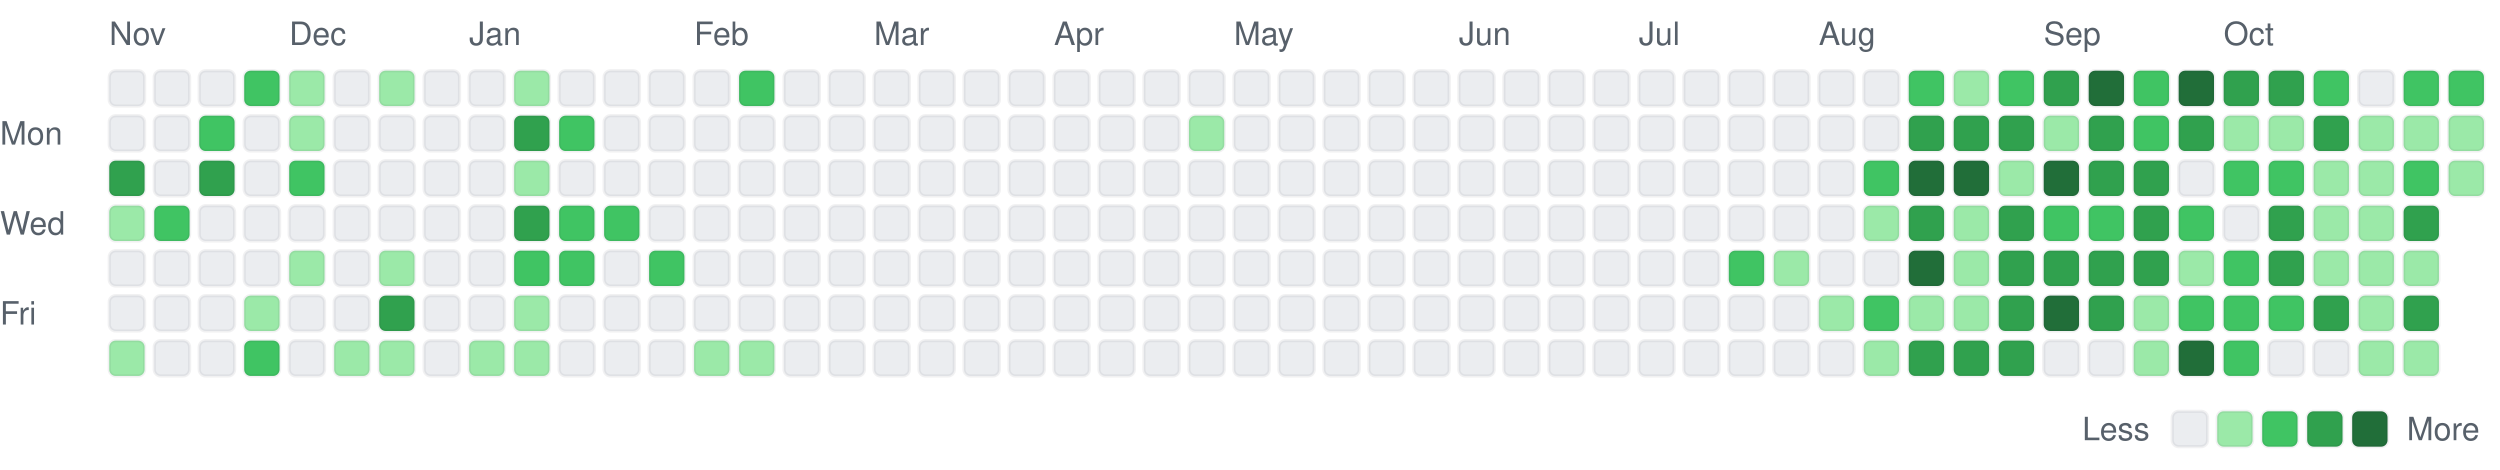
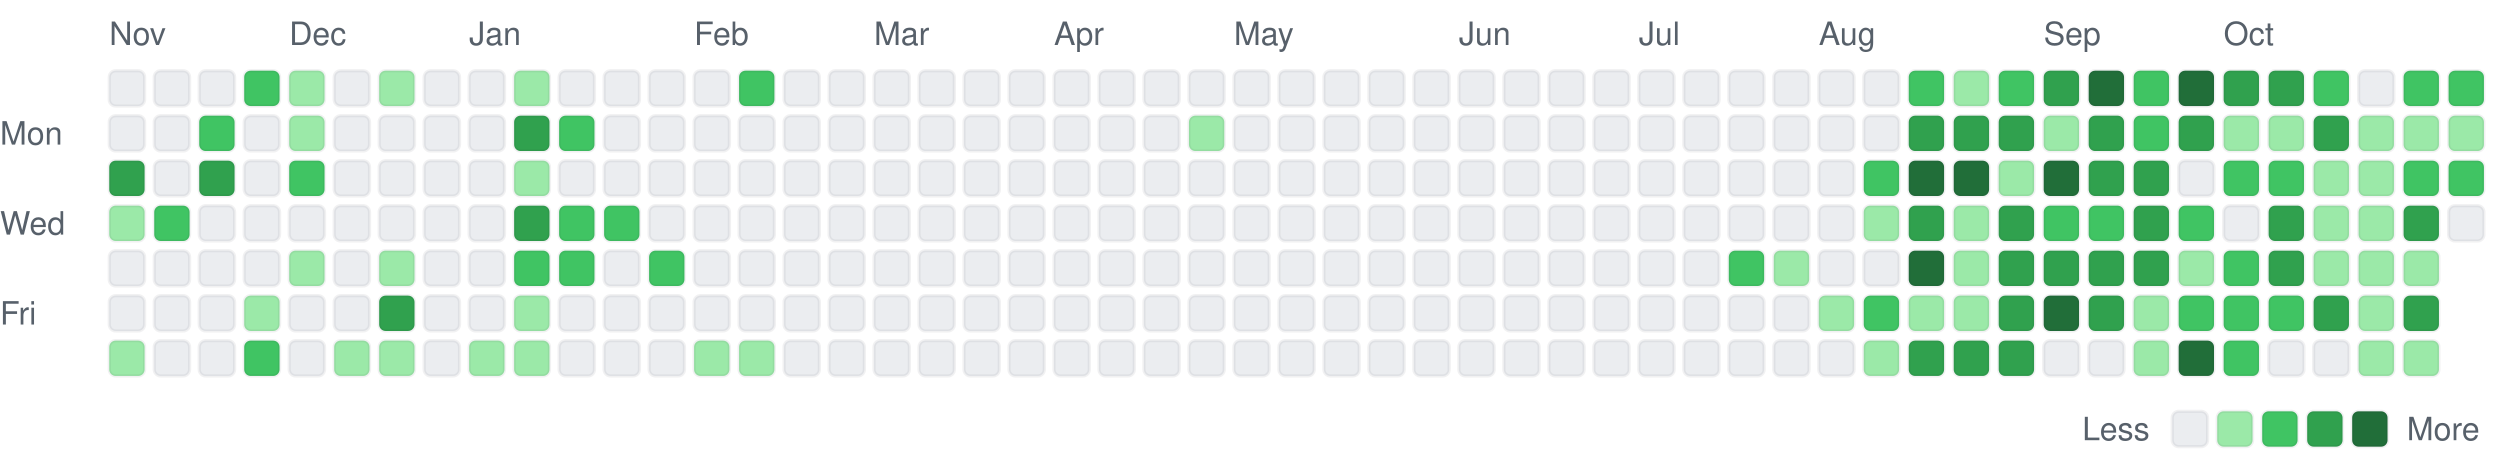
<svg xmlns="http://www.w3.org/2000/svg" width="778" height="146" viewBox="0 0 778 146" role="img" aria-label="LeetCode submissions per day, last 53 weeks">
  <style>text{font:10px -apple-system, Segoe UI, Helvetica, Arial, sans-serif;fill:#57606a}rect{rx:2px;ry:2px;stroke:rgba(27,31,35,.06);stroke-width:1px}.l0{fill:#ebedf0}.l1{fill:#9be9a8}.l2{fill:#40c463}.l3{fill:#30a14e}.l4{fill:#216e39}@media (prefers-color-scheme:dark){text{fill:#8b949e}rect{stroke:rgba(255,255,255,.05)}.l0{fill:#161b22}.l1{fill:#0e4429}.l2{fill:#006d32}.l3{fill:#26a641}.l4{fill:#39d353}}</style>
  <text x="34" y="14">Nov</text>
  <rect class="l0" x="34" y="22" width="11" height="11" />
  <rect class="l0" x="34" y="36" width="11" height="11" />
  <rect class="l3" x="34" y="50" width="11" height="11" />
  <rect class="l1" x="34" y="64" width="11" height="11" />
  <rect class="l0" x="34" y="78" width="11" height="11" />
  <rect class="l0" x="34" y="92" width="11" height="11" />
  <rect class="l1" x="34" y="106" width="11" height="11" />
  <rect class="l0" x="48" y="22" width="11" height="11" />
  <rect class="l0" x="48" y="36" width="11" height="11" />
  <rect class="l0" x="48" y="50" width="11" height="11" />
  <rect class="l2" x="48" y="64" width="11" height="11" />
  <rect class="l0" x="48" y="78" width="11" height="11" />
  <rect class="l0" x="48" y="92" width="11" height="11" />
  <rect class="l0" x="48" y="106" width="11" height="11" />
  <rect class="l0" x="62" y="22" width="11" height="11" />
  <rect class="l2" x="62" y="36" width="11" height="11" />
  <rect class="l3" x="62" y="50" width="11" height="11" />
  <rect class="l0" x="62" y="64" width="11" height="11" />
  <rect class="l0" x="62" y="78" width="11" height="11" />
  <rect class="l0" x="62" y="92" width="11" height="11" />
  <rect class="l0" x="62" y="106" width="11" height="11" />
  <rect class="l2" x="76" y="22" width="11" height="11" />
  <rect class="l0" x="76" y="36" width="11" height="11" />
  <rect class="l0" x="76" y="50" width="11" height="11" />
  <rect class="l0" x="76" y="64" width="11" height="11" />
  <rect class="l0" x="76" y="78" width="11" height="11" />
  <rect class="l1" x="76" y="92" width="11" height="11" />
  <rect class="l2" x="76" y="106" width="11" height="11" />
  <text x="90" y="14">Dec</text>
  <rect class="l1" x="90" y="22" width="11" height="11" />
  <rect class="l1" x="90" y="36" width="11" height="11" />
  <rect class="l2" x="90" y="50" width="11" height="11" />
  <rect class="l0" x="90" y="64" width="11" height="11" />
  <rect class="l1" x="90" y="78" width="11" height="11" />
  <rect class="l0" x="90" y="92" width="11" height="11" />
  <rect class="l0" x="90" y="106" width="11" height="11" />
  <rect class="l0" x="104" y="22" width="11" height="11" />
  <rect class="l0" x="104" y="36" width="11" height="11" />
  <rect class="l0" x="104" y="50" width="11" height="11" />
  <rect class="l0" x="104" y="64" width="11" height="11" />
  <rect class="l0" x="104" y="78" width="11" height="11" />
  <rect class="l0" x="104" y="92" width="11" height="11" />
  <rect class="l1" x="104" y="106" width="11" height="11" />
  <rect class="l1" x="118" y="22" width="11" height="11" />
  <rect class="l0" x="118" y="36" width="11" height="11" />
  <rect class="l0" x="118" y="50" width="11" height="11" />
  <rect class="l0" x="118" y="64" width="11" height="11" />
  <rect class="l1" x="118" y="78" width="11" height="11" />
  <rect class="l3" x="118" y="92" width="11" height="11" />
  <rect class="l1" x="118" y="106" width="11" height="11" />
  <rect class="l0" x="132" y="22" width="11" height="11" />
  <rect class="l0" x="132" y="36" width="11" height="11" />
  <rect class="l0" x="132" y="50" width="11" height="11" />
  <rect class="l0" x="132" y="64" width="11" height="11" />
  <rect class="l0" x="132" y="78" width="11" height="11" />
  <rect class="l0" x="132" y="92" width="11" height="11" />
  <rect class="l0" x="132" y="106" width="11" height="11" />
  <text x="146" y="14">Jan</text>
  <rect class="l0" x="146" y="22" width="11" height="11" />
  <rect class="l0" x="146" y="36" width="11" height="11" />
  <rect class="l0" x="146" y="50" width="11" height="11" />
  <rect class="l0" x="146" y="64" width="11" height="11" />
  <rect class="l0" x="146" y="78" width="11" height="11" />
  <rect class="l0" x="146" y="92" width="11" height="11" />
  <rect class="l1" x="146" y="106" width="11" height="11" />
  <rect class="l1" x="160" y="22" width="11" height="11" />
  <rect class="l3" x="160" y="36" width="11" height="11" />
  <rect class="l1" x="160" y="50" width="11" height="11" />
  <rect class="l3" x="160" y="64" width="11" height="11" />
  <rect class="l2" x="160" y="78" width="11" height="11" />
  <rect class="l1" x="160" y="92" width="11" height="11" />
  <rect class="l1" x="160" y="106" width="11" height="11" />
  <rect class="l0" x="174" y="22" width="11" height="11" />
  <rect class="l2" x="174" y="36" width="11" height="11" />
  <rect class="l0" x="174" y="50" width="11" height="11" />
  <rect class="l2" x="174" y="64" width="11" height="11" />
  <rect class="l2" x="174" y="78" width="11" height="11" />
  <rect class="l0" x="174" y="92" width="11" height="11" />
  <rect class="l0" x="174" y="106" width="11" height="11" />
  <rect class="l0" x="188" y="22" width="11" height="11" />
  <rect class="l0" x="188" y="36" width="11" height="11" />
  <rect class="l0" x="188" y="50" width="11" height="11" />
  <rect class="l2" x="188" y="64" width="11" height="11" />
  <rect class="l0" x="188" y="78" width="11" height="11" />
  <rect class="l0" x="188" y="92" width="11" height="11" />
  <rect class="l0" x="188" y="106" width="11" height="11" />
  <rect class="l0" x="202" y="22" width="11" height="11" />
  <rect class="l0" x="202" y="36" width="11" height="11" />
  <rect class="l0" x="202" y="50" width="11" height="11" />
  <rect class="l0" x="202" y="64" width="11" height="11" />
  <rect class="l2" x="202" y="78" width="11" height="11" />
  <rect class="l0" x="202" y="92" width="11" height="11" />
  <rect class="l0" x="202" y="106" width="11" height="11" />
  <text x="216" y="14">Feb</text>
  <rect class="l0" x="216" y="22" width="11" height="11" />
  <rect class="l0" x="216" y="36" width="11" height="11" />
  <rect class="l0" x="216" y="50" width="11" height="11" />
  <rect class="l0" x="216" y="64" width="11" height="11" />
  <rect class="l0" x="216" y="78" width="11" height="11" />
  <rect class="l0" x="216" y="92" width="11" height="11" />
  <rect class="l1" x="216" y="106" width="11" height="11" />
  <rect class="l2" x="230" y="22" width="11" height="11" />
  <rect class="l0" x="230" y="36" width="11" height="11" />
  <rect class="l0" x="230" y="50" width="11" height="11" />
  <rect class="l0" x="230" y="64" width="11" height="11" />
  <rect class="l0" x="230" y="78" width="11" height="11" />
  <rect class="l0" x="230" y="92" width="11" height="11" />
  <rect class="l1" x="230" y="106" width="11" height="11" />
  <rect class="l0" x="244" y="22" width="11" height="11" />
  <rect class="l0" x="244" y="36" width="11" height="11" />
  <rect class="l0" x="244" y="50" width="11" height="11" />
  <rect class="l0" x="244" y="64" width="11" height="11" />
  <rect class="l0" x="244" y="78" width="11" height="11" />
  <rect class="l0" x="244" y="92" width="11" height="11" />
  <rect class="l0" x="244" y="106" width="11" height="11" />
  <rect class="l0" x="258" y="22" width="11" height="11" />
  <rect class="l0" x="258" y="36" width="11" height="11" />
  <rect class="l0" x="258" y="50" width="11" height="11" />
  <rect class="l0" x="258" y="64" width="11" height="11" />
  <rect class="l0" x="258" y="78" width="11" height="11" />
  <rect class="l0" x="258" y="92" width="11" height="11" />
  <rect class="l0" x="258" y="106" width="11" height="11" />
  <text x="272" y="14">Mar</text>
  <rect class="l0" x="272" y="22" width="11" height="11" />
  <rect class="l0" x="272" y="36" width="11" height="11" />
  <rect class="l0" x="272" y="50" width="11" height="11" />
  <rect class="l0" x="272" y="64" width="11" height="11" />
  <rect class="l0" x="272" y="78" width="11" height="11" />
  <rect class="l0" x="272" y="92" width="11" height="11" />
  <rect class="l0" x="272" y="106" width="11" height="11" />
  <rect class="l0" x="286" y="22" width="11" height="11" />
  <rect class="l0" x="286" y="36" width="11" height="11" />
  <rect class="l0" x="286" y="50" width="11" height="11" />
  <rect class="l0" x="286" y="64" width="11" height="11" />
  <rect class="l0" x="286" y="78" width="11" height="11" />
  <rect class="l0" x="286" y="92" width="11" height="11" />
  <rect class="l0" x="286" y="106" width="11" height="11" />
  <rect class="l0" x="300" y="22" width="11" height="11" />
  <rect class="l0" x="300" y="36" width="11" height="11" />
  <rect class="l0" x="300" y="50" width="11" height="11" />
  <rect class="l0" x="300" y="64" width="11" height="11" />
  <rect class="l0" x="300" y="78" width="11" height="11" />
  <rect class="l0" x="300" y="92" width="11" height="11" />
  <rect class="l0" x="300" y="106" width="11" height="11" />
  <rect class="l0" x="314" y="22" width="11" height="11" />
  <rect class="l0" x="314" y="36" width="11" height="11" />
  <rect class="l0" x="314" y="50" width="11" height="11" />
  <rect class="l0" x="314" y="64" width="11" height="11" />
  <rect class="l0" x="314" y="78" width="11" height="11" />
  <rect class="l0" x="314" y="92" width="11" height="11" />
  <rect class="l0" x="314" y="106" width="11" height="11" />
  <text x="328" y="14">Apr</text>
  <rect class="l0" x="328" y="22" width="11" height="11" />
  <rect class="l0" x="328" y="36" width="11" height="11" />
  <rect class="l0" x="328" y="50" width="11" height="11" />
  <rect class="l0" x="328" y="64" width="11" height="11" />
  <rect class="l0" x="328" y="78" width="11" height="11" />
  <rect class="l0" x="328" y="92" width="11" height="11" />
  <rect class="l0" x="328" y="106" width="11" height="11" />
  <rect class="l0" x="342" y="22" width="11" height="11" />
  <rect class="l0" x="342" y="36" width="11" height="11" />
  <rect class="l0" x="342" y="50" width="11" height="11" />
  <rect class="l0" x="342" y="64" width="11" height="11" />
  <rect class="l0" x="342" y="78" width="11" height="11" />
  <rect class="l0" x="342" y="92" width="11" height="11" />
  <rect class="l0" x="342" y="106" width="11" height="11" />
  <rect class="l0" x="356" y="22" width="11" height="11" />
  <rect class="l0" x="356" y="36" width="11" height="11" />
  <rect class="l0" x="356" y="50" width="11" height="11" />
  <rect class="l0" x="356" y="64" width="11" height="11" />
  <rect class="l0" x="356" y="78" width="11" height="11" />
  <rect class="l0" x="356" y="92" width="11" height="11" />
  <rect class="l0" x="356" y="106" width="11" height="11" />
  <rect class="l0" x="370" y="22" width="11" height="11" />
  <rect class="l1" x="370" y="36" width="11" height="11" />
  <rect class="l0" x="370" y="50" width="11" height="11" />
  <rect class="l0" x="370" y="64" width="11" height="11" />
  <rect class="l0" x="370" y="78" width="11" height="11" />
  <rect class="l0" x="370" y="92" width="11" height="11" />
  <rect class="l0" x="370" y="106" width="11" height="11" />
  <text x="384" y="14">May</text>
  <rect class="l0" x="384" y="22" width="11" height="11" />
  <rect class="l0" x="384" y="36" width="11" height="11" />
  <rect class="l0" x="384" y="50" width="11" height="11" />
  <rect class="l0" x="384" y="64" width="11" height="11" />
  <rect class="l0" x="384" y="78" width="11" height="11" />
  <rect class="l0" x="384" y="92" width="11" height="11" />
  <rect class="l0" x="384" y="106" width="11" height="11" />
  <rect class="l0" x="398" y="22" width="11" height="11" />
  <rect class="l0" x="398" y="36" width="11" height="11" />
  <rect class="l0" x="398" y="50" width="11" height="11" />
  <rect class="l0" x="398" y="64" width="11" height="11" />
  <rect class="l0" x="398" y="78" width="11" height="11" />
  <rect class="l0" x="398" y="92" width="11" height="11" />
  <rect class="l0" x="398" y="106" width="11" height="11" />
  <rect class="l0" x="412" y="22" width="11" height="11" />
  <rect class="l0" x="412" y="36" width="11" height="11" />
  <rect class="l0" x="412" y="50" width="11" height="11" />
  <rect class="l0" x="412" y="64" width="11" height="11" />
  <rect class="l0" x="412" y="78" width="11" height="11" />
  <rect class="l0" x="412" y="92" width="11" height="11" />
  <rect class="l0" x="412" y="106" width="11" height="11" />
  <rect class="l0" x="426" y="22" width="11" height="11" />
  <rect class="l0" x="426" y="36" width="11" height="11" />
  <rect class="l0" x="426" y="50" width="11" height="11" />
  <rect class="l0" x="426" y="64" width="11" height="11" />
  <rect class="l0" x="426" y="78" width="11" height="11" />
  <rect class="l0" x="426" y="92" width="11" height="11" />
  <rect class="l0" x="426" y="106" width="11" height="11" />
  <rect class="l0" x="440" y="22" width="11" height="11" />
  <rect class="l0" x="440" y="36" width="11" height="11" />
  <rect class="l0" x="440" y="50" width="11" height="11" />
  <rect class="l0" x="440" y="64" width="11" height="11" />
  <rect class="l0" x="440" y="78" width="11" height="11" />
  <rect class="l0" x="440" y="92" width="11" height="11" />
  <rect class="l0" x="440" y="106" width="11" height="11" />
  <text x="454" y="14">Jun</text>
  <rect class="l0" x="454" y="22" width="11" height="11" />
  <rect class="l0" x="454" y="36" width="11" height="11" />
  <rect class="l0" x="454" y="50" width="11" height="11" />
  <rect class="l0" x="454" y="64" width="11" height="11" />
  <rect class="l0" x="454" y="78" width="11" height="11" />
  <rect class="l0" x="454" y="92" width="11" height="11" />
  <rect class="l0" x="454" y="106" width="11" height="11" />
  <rect class="l0" x="468" y="22" width="11" height="11" />
  <rect class="l0" x="468" y="36" width="11" height="11" />
  <rect class="l0" x="468" y="50" width="11" height="11" />
  <rect class="l0" x="468" y="64" width="11" height="11" />
  <rect class="l0" x="468" y="78" width="11" height="11" />
  <rect class="l0" x="468" y="92" width="11" height="11" />
  <rect class="l0" x="468" y="106" width="11" height="11" />
  <rect class="l0" x="482" y="22" width="11" height="11" />
  <rect class="l0" x="482" y="36" width="11" height="11" />
  <rect class="l0" x="482" y="50" width="11" height="11" />
  <rect class="l0" x="482" y="64" width="11" height="11" />
  <rect class="l0" x="482" y="78" width="11" height="11" />
  <rect class="l0" x="482" y="92" width="11" height="11" />
  <rect class="l0" x="482" y="106" width="11" height="11" />
  <rect class="l0" x="496" y="22" width="11" height="11" />
  <rect class="l0" x="496" y="36" width="11" height="11" />
  <rect class="l0" x="496" y="50" width="11" height="11" />
  <rect class="l0" x="496" y="64" width="11" height="11" />
  <rect class="l0" x="496" y="78" width="11" height="11" />
  <rect class="l0" x="496" y="92" width="11" height="11" />
  <rect class="l0" x="496" y="106" width="11" height="11" />
  <text x="510" y="14">Jul</text>
  <rect class="l0" x="510" y="22" width="11" height="11" />
  <rect class="l0" x="510" y="36" width="11" height="11" />
  <rect class="l0" x="510" y="50" width="11" height="11" />
  <rect class="l0" x="510" y="64" width="11" height="11" />
  <rect class="l0" x="510" y="78" width="11" height="11" />
  <rect class="l0" x="510" y="92" width="11" height="11" />
  <rect class="l0" x="510" y="106" width="11" height="11" />
  <rect class="l0" x="524" y="22" width="11" height="11" />
  <rect class="l0" x="524" y="36" width="11" height="11" />
  <rect class="l0" x="524" y="50" width="11" height="11" />
  <rect class="l0" x="524" y="64" width="11" height="11" />
  <rect class="l0" x="524" y="78" width="11" height="11" />
  <rect class="l0" x="524" y="92" width="11" height="11" />
  <rect class="l0" x="524" y="106" width="11" height="11" />
  <rect class="l0" x="538" y="22" width="11" height="11" />
  <rect class="l0" x="538" y="36" width="11" height="11" />
  <rect class="l0" x="538" y="50" width="11" height="11" />
  <rect class="l0" x="538" y="64" width="11" height="11" />
  <rect class="l2" x="538" y="78" width="11" height="11" />
  <rect class="l0" x="538" y="92" width="11" height="11" />
  <rect class="l0" x="538" y="106" width="11" height="11" />
  <rect class="l0" x="552" y="22" width="11" height="11" />
  <rect class="l0" x="552" y="36" width="11" height="11" />
  <rect class="l0" x="552" y="50" width="11" height="11" />
  <rect class="l0" x="552" y="64" width="11" height="11" />
  <rect class="l1" x="552" y="78" width="11" height="11" />
  <rect class="l0" x="552" y="92" width="11" height="11" />
  <rect class="l0" x="552" y="106" width="11" height="11" />
  <text x="566" y="14">Aug</text>
  <rect class="l0" x="566" y="22" width="11" height="11" />
  <rect class="l0" x="566" y="36" width="11" height="11" />
  <rect class="l0" x="566" y="50" width="11" height="11" />
  <rect class="l0" x="566" y="64" width="11" height="11" />
  <rect class="l0" x="566" y="78" width="11" height="11" />
  <rect class="l1" x="566" y="92" width="11" height="11" />
  <rect class="l0" x="566" y="106" width="11" height="11" />
  <rect class="l0" x="580" y="22" width="11" height="11" />
  <rect class="l0" x="580" y="36" width="11" height="11" />
  <rect class="l2" x="580" y="50" width="11" height="11" />
  <rect class="l1" x="580" y="64" width="11" height="11" />
  <rect class="l0" x="580" y="78" width="11" height="11" />
  <rect class="l2" x="580" y="92" width="11" height="11" />
  <rect class="l1" x="580" y="106" width="11" height="11" />
  <rect class="l2" x="594" y="22" width="11" height="11" />
  <rect class="l3" x="594" y="36" width="11" height="11" />
  <rect class="l4" x="594" y="50" width="11" height="11" />
  <rect class="l3" x="594" y="64" width="11" height="11" />
  <rect class="l4" x="594" y="78" width="11" height="11" />
  <rect class="l1" x="594" y="92" width="11" height="11" />
  <rect class="l3" x="594" y="106" width="11" height="11" />
  <rect class="l1" x="608" y="22" width="11" height="11" />
  <rect class="l3" x="608" y="36" width="11" height="11" />
  <rect class="l4" x="608" y="50" width="11" height="11" />
  <rect class="l1" x="608" y="64" width="11" height="11" />
  <rect class="l1" x="608" y="78" width="11" height="11" />
  <rect class="l1" x="608" y="92" width="11" height="11" />
  <rect class="l3" x="608" y="106" width="11" height="11" />
  <rect class="l2" x="622" y="22" width="11" height="11" />
  <rect class="l3" x="622" y="36" width="11" height="11" />
  <rect class="l1" x="622" y="50" width="11" height="11" />
  <rect class="l3" x="622" y="64" width="11" height="11" />
  <rect class="l3" x="622" y="78" width="11" height="11" />
  <rect class="l3" x="622" y="92" width="11" height="11" />
  <rect class="l3" x="622" y="106" width="11" height="11" />
  <text x="636" y="14">Sep</text>
  <rect class="l3" x="636" y="22" width="11" height="11" />
  <rect class="l1" x="636" y="36" width="11" height="11" />
  <rect class="l4" x="636" y="50" width="11" height="11" />
  <rect class="l2" x="636" y="64" width="11" height="11" />
  <rect class="l3" x="636" y="78" width="11" height="11" />
  <rect class="l4" x="636" y="92" width="11" height="11" />
  <rect class="l0" x="636" y="106" width="11" height="11" />
  <rect class="l4" x="650" y="22" width="11" height="11" />
  <rect class="l3" x="650" y="36" width="11" height="11" />
  <rect class="l3" x="650" y="50" width="11" height="11" />
  <rect class="l2" x="650" y="64" width="11" height="11" />
  <rect class="l3" x="650" y="78" width="11" height="11" />
  <rect class="l3" x="650" y="92" width="11" height="11" />
  <rect class="l0" x="650" y="106" width="11" height="11" />
  <rect class="l2" x="664" y="22" width="11" height="11" />
  <rect class="l2" x="664" y="36" width="11" height="11" />
  <rect class="l3" x="664" y="50" width="11" height="11" />
  <rect class="l3" x="664" y="64" width="11" height="11" />
  <rect class="l3" x="664" y="78" width="11" height="11" />
  <rect class="l1" x="664" y="92" width="11" height="11" />
  <rect class="l1" x="664" y="106" width="11" height="11" />
  <rect class="l4" x="678" y="22" width="11" height="11" />
  <rect class="l3" x="678" y="36" width="11" height="11" />
  <rect class="l0" x="678" y="50" width="11" height="11" />
  <rect class="l2" x="678" y="64" width="11" height="11" />
  <rect class="l1" x="678" y="78" width="11" height="11" />
  <rect class="l2" x="678" y="92" width="11" height="11" />
  <rect class="l4" x="678" y="106" width="11" height="11" />
  <text x="692" y="14">Oct</text>
  <rect class="l3" x="692" y="22" width="11" height="11" />
  <rect class="l1" x="692" y="36" width="11" height="11" />
  <rect class="l2" x="692" y="50" width="11" height="11" />
  <rect class="l0" x="692" y="64" width="11" height="11" />
  <rect class="l2" x="692" y="78" width="11" height="11" />
  <rect class="l2" x="692" y="92" width="11" height="11" />
  <rect class="l2" x="692" y="106" width="11" height="11" />
  <rect class="l3" x="706" y="22" width="11" height="11" />
  <rect class="l1" x="706" y="36" width="11" height="11" />
  <rect class="l2" x="706" y="50" width="11" height="11" />
  <rect class="l3" x="706" y="64" width="11" height="11" />
  <rect class="l3" x="706" y="78" width="11" height="11" />
  <rect class="l2" x="706" y="92" width="11" height="11" />
  <rect class="l0" x="706" y="106" width="11" height="11" />
  <rect class="l2" x="720" y="22" width="11" height="11" />
  <rect class="l3" x="720" y="36" width="11" height="11" />
  <rect class="l1" x="720" y="50" width="11" height="11" />
  <rect class="l1" x="720" y="64" width="11" height="11" />
  <rect class="l1" x="720" y="78" width="11" height="11" />
  <rect class="l3" x="720" y="92" width="11" height="11" />
  <rect class="l0" x="720" y="106" width="11" height="11" />
  <rect class="l0" x="734" y="22" width="11" height="11" />
  <rect class="l1" x="734" y="36" width="11" height="11" />
  <rect class="l1" x="734" y="50" width="11" height="11" />
  <rect class="l1" x="734" y="64" width="11" height="11" />
  <rect class="l1" x="734" y="78" width="11" height="11" />
  <rect class="l1" x="734" y="92" width="11" height="11" />
  <rect class="l1" x="734" y="106" width="11" height="11" />
  <rect class="l2" x="748" y="22" width="11" height="11" />
  <rect class="l1" x="748" y="36" width="11" height="11" />
  <rect class="l2" x="748" y="50" width="11" height="11" />
  <rect class="l3" x="748" y="64" width="11" height="11" />
  <rect class="l1" x="748" y="78" width="11" height="11" />
  <rect class="l3" x="748" y="92" width="11" height="11" />
  <rect class="l1" x="748" y="106" width="11" height="11" />
  <rect class="l2" x="762" y="22" width="11" height="11" />
  <rect class="l1" x="762" y="36" width="11" height="11" />
-   <rect class="l1" x="762" y="50" width="11" height="11" />
+   <rect class="l2" x="762" y="50" width="11" height="11" />
+   <rect class="l0" x="762" y="64" width="11" height="11" />
  <text x="0" y="45">Mon</text>
  <text x="0" y="73">Wed</text>
  <text x="0" y="101">Fri</text>
  <text x="648" y="137">Less</text>
  <rect class="l0" x="676" y="128" width="11" height="11" />
  <rect class="l1" x="690" y="128" width="11" height="11" />
  <rect class="l2" x="704" y="128" width="11" height="11" />
  <rect class="l3" x="718" y="128" width="11" height="11" />
  <rect class="l4" x="732" y="128" width="11" height="11" />
  <text x="749" y="137">More</text>
</svg>
